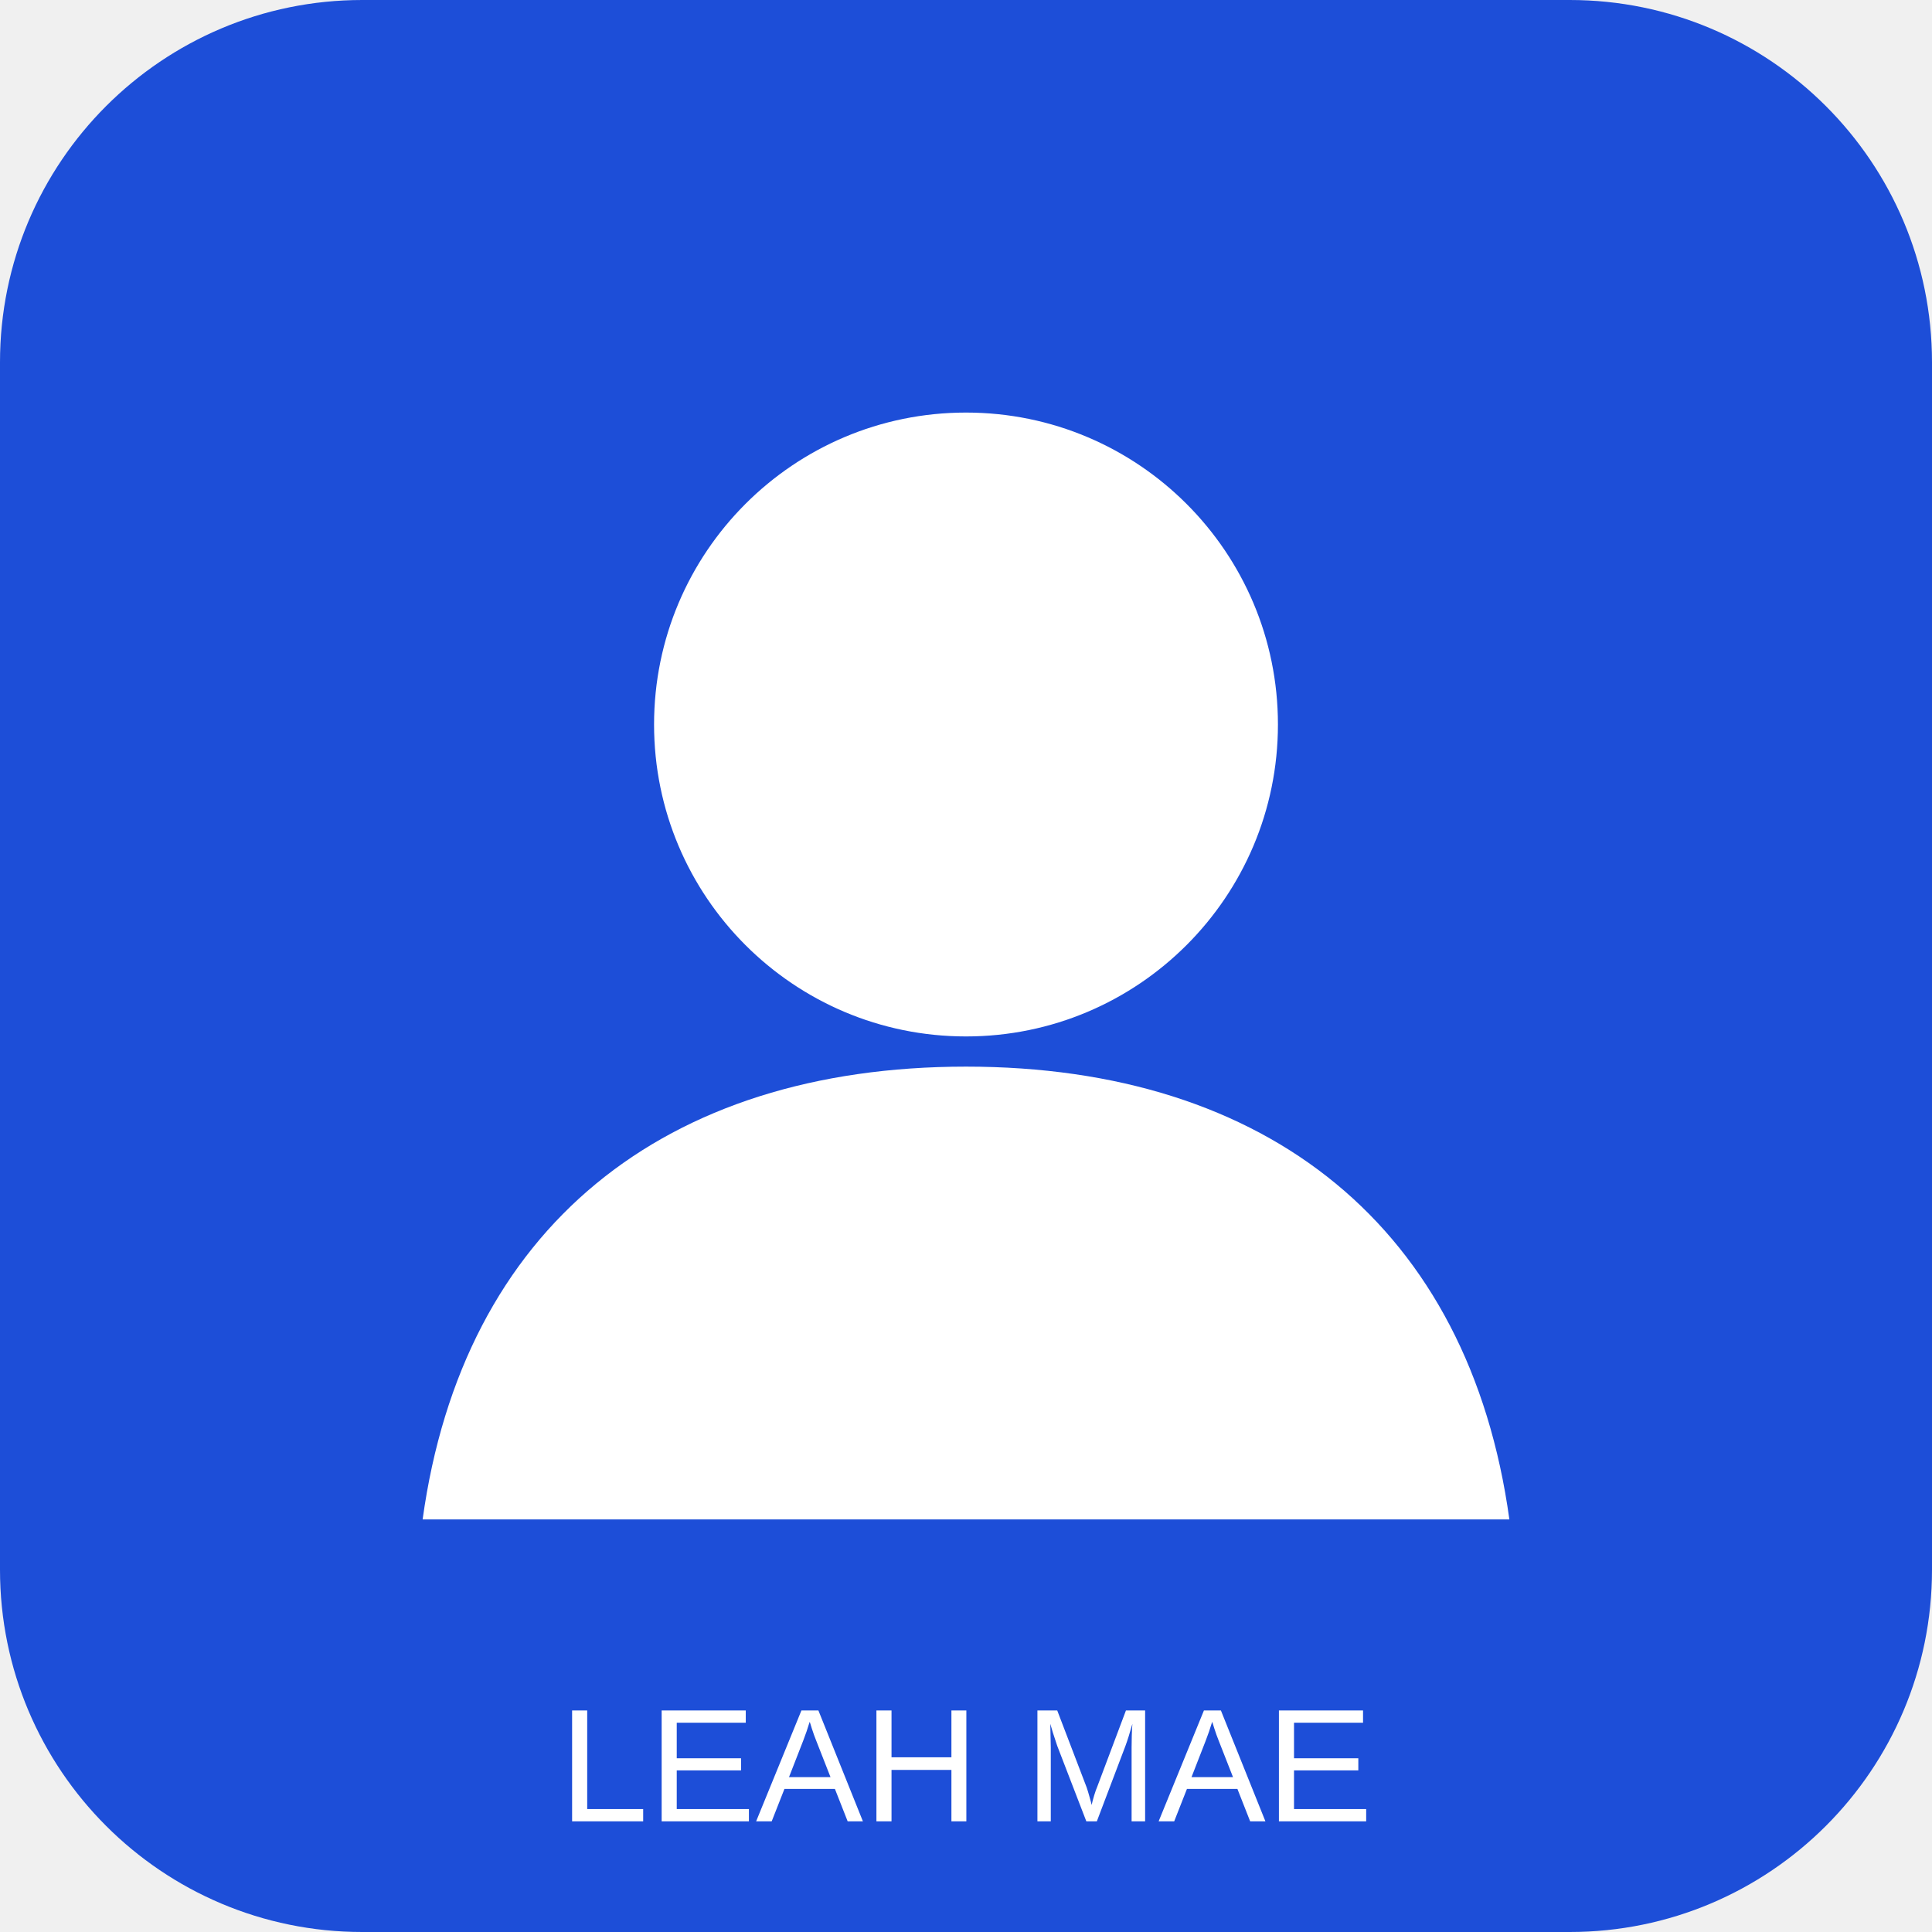
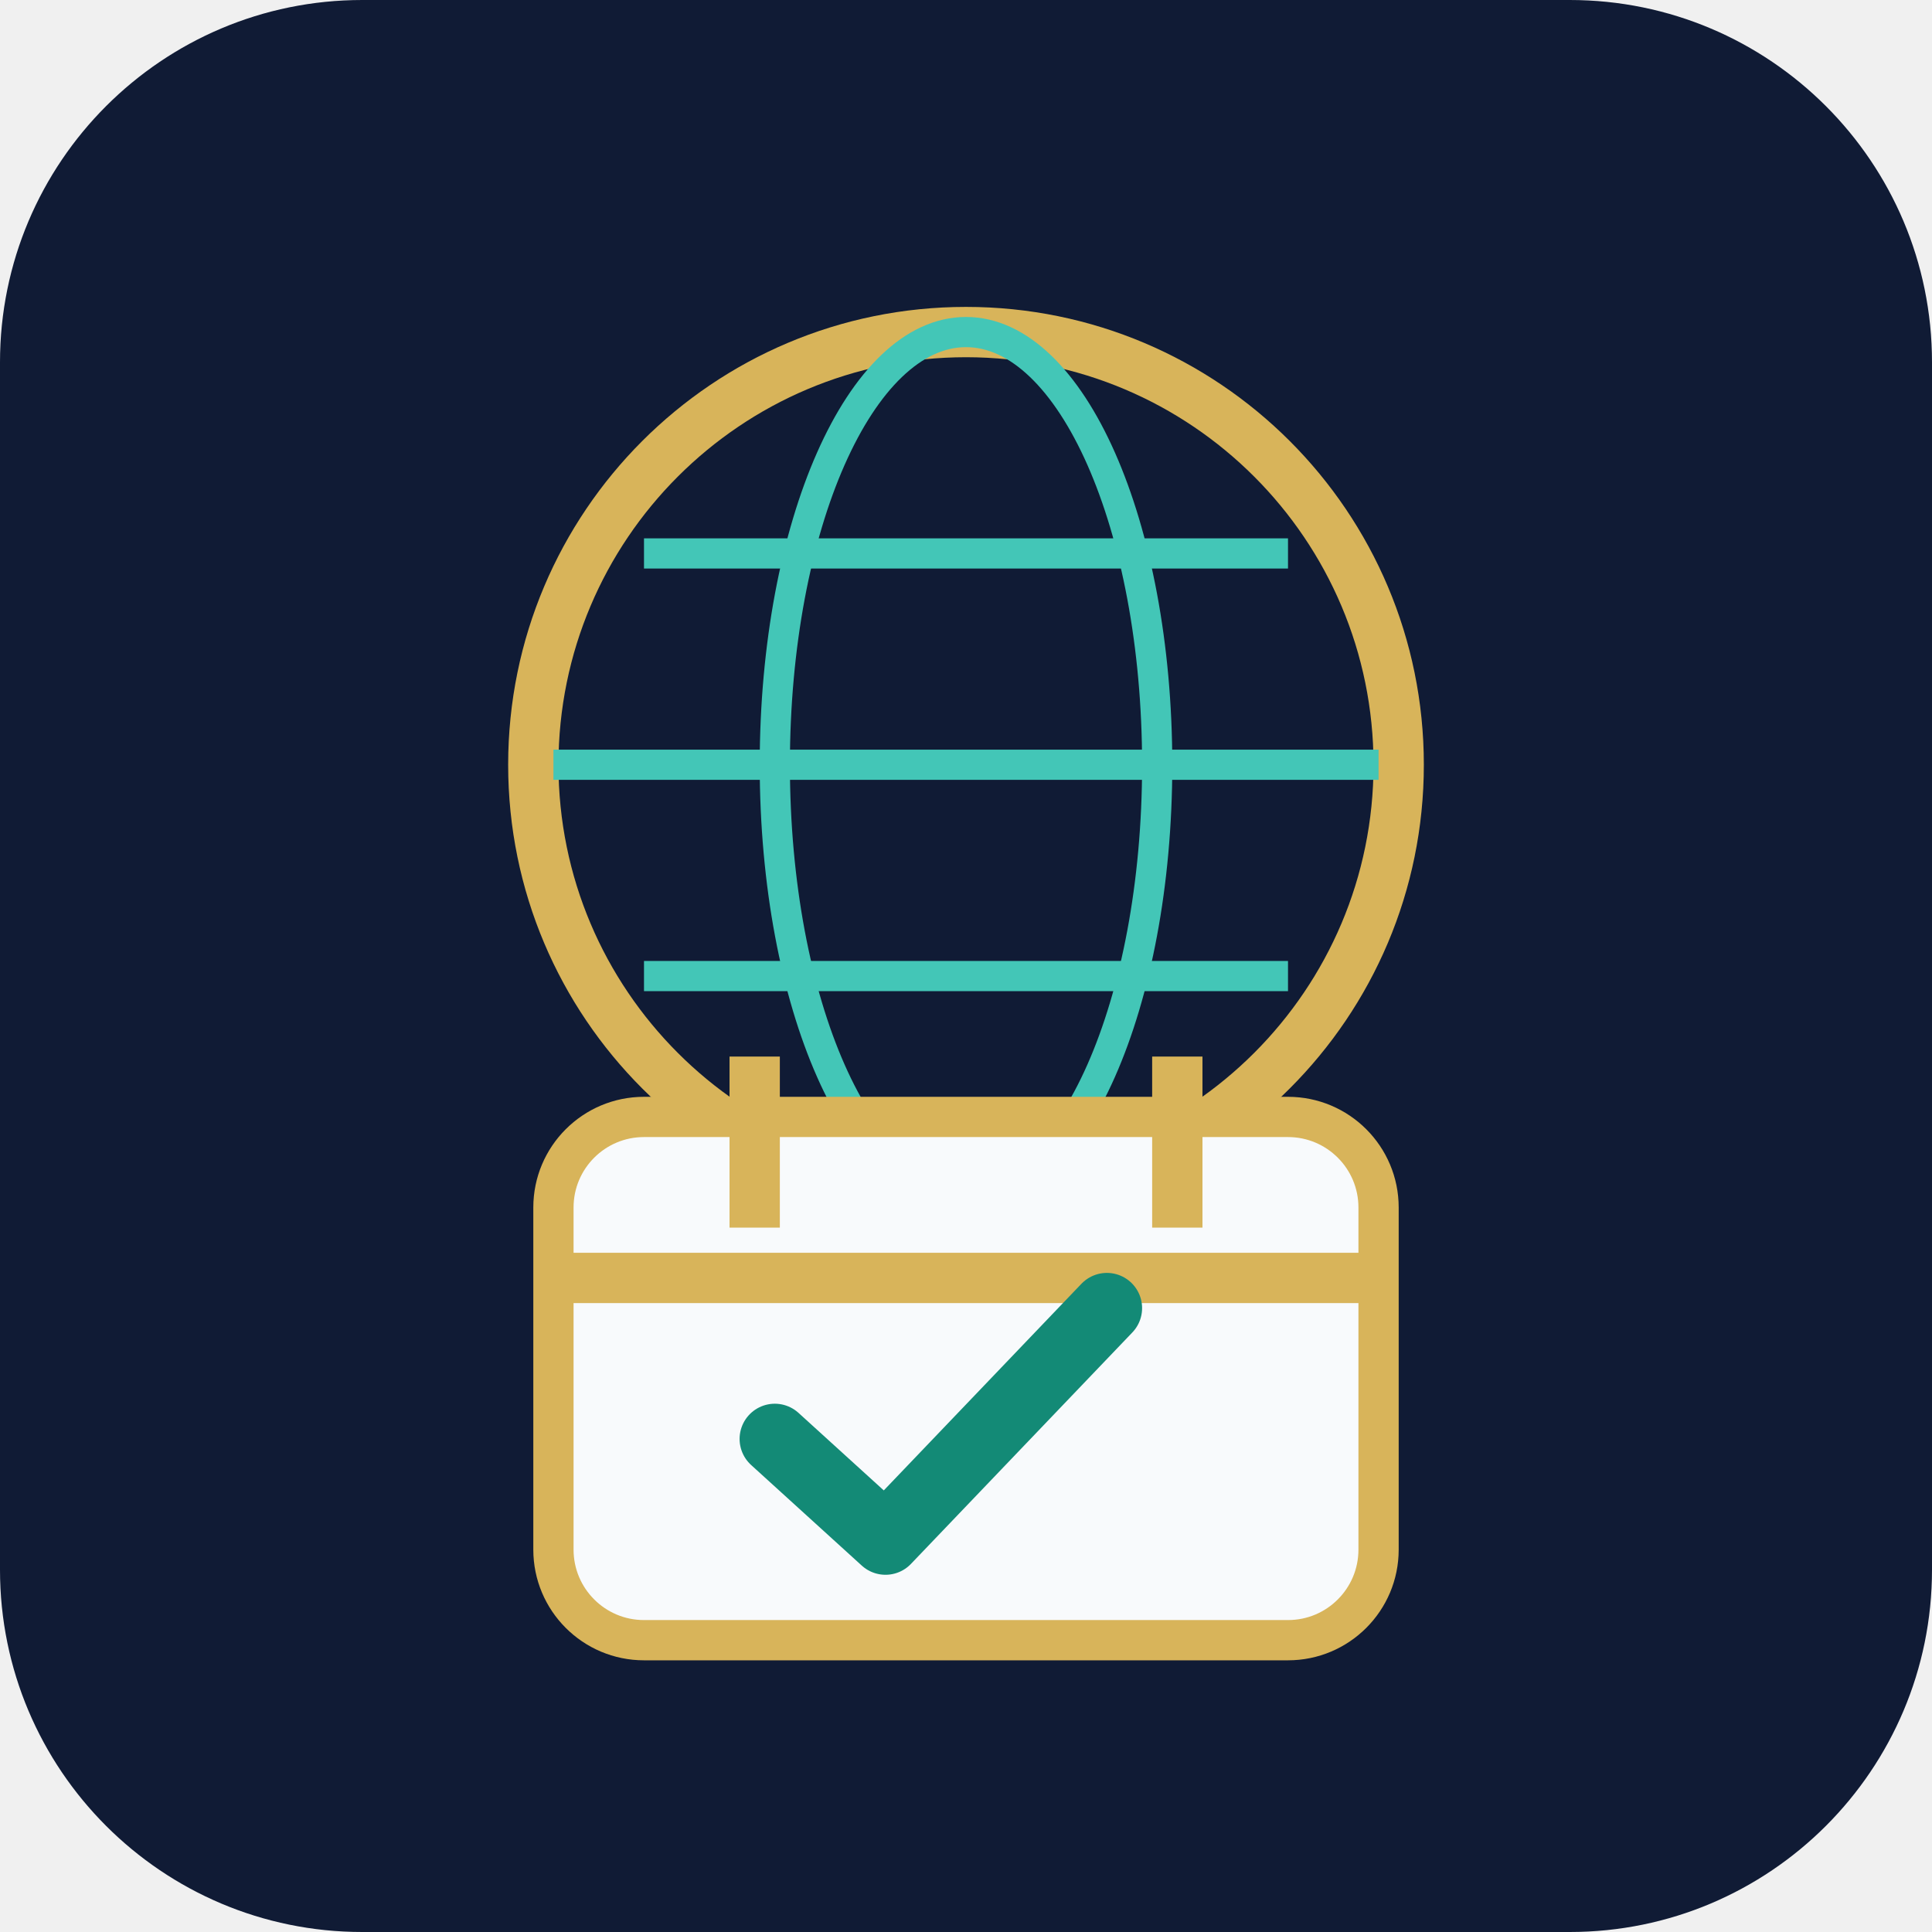
<svg xmlns="http://www.w3.org/2000/svg" width="192" height="192" viewBox="0 0 192 192">
-   <rect width="192" height="192" rx="36" fill="#1d4ed8" />
-   <circle cx="96" cy="72" r="31" fill="#ffffff" />
-   <path d="M42 151c4-29 24-45 54-45s50 16 54 45" fill="#ffffff" />
-   <text x="96" y="181" font-size="16" text-anchor="middle" fill="#ffffff" font-family="Arial">LEAH MAE</text>
+   <rect width="192" height="192" rx="36" fill="#101b35" />
+   <circle cx="96" cy="76" r="43" fill="none" stroke="#d8b45a" stroke-width="5" />
+   <ellipse cx="96" cy="76" rx="19" ry="43" fill="none" stroke="#43c6b7" stroke-width="3" />
+   <path d="M55 76h82M64 55h64M64 97h64" fill="none" stroke="#43c6b7" stroke-width="3" />
+   <rect x="55" y="111" width="82" height="52" rx="9" fill="#f8fafc" stroke="#d8b45a" stroke-width="4" />
+   <path d="M55 127h82M75 105v17M117 105v17" stroke="#d8b45a" stroke-width="5" fill="none" />
+   <path d="m77 143 11 10 22-23" fill="none" stroke="#138a76" stroke-width="7" stroke-linecap="round" stroke-linejoin="round" />
</svg>
